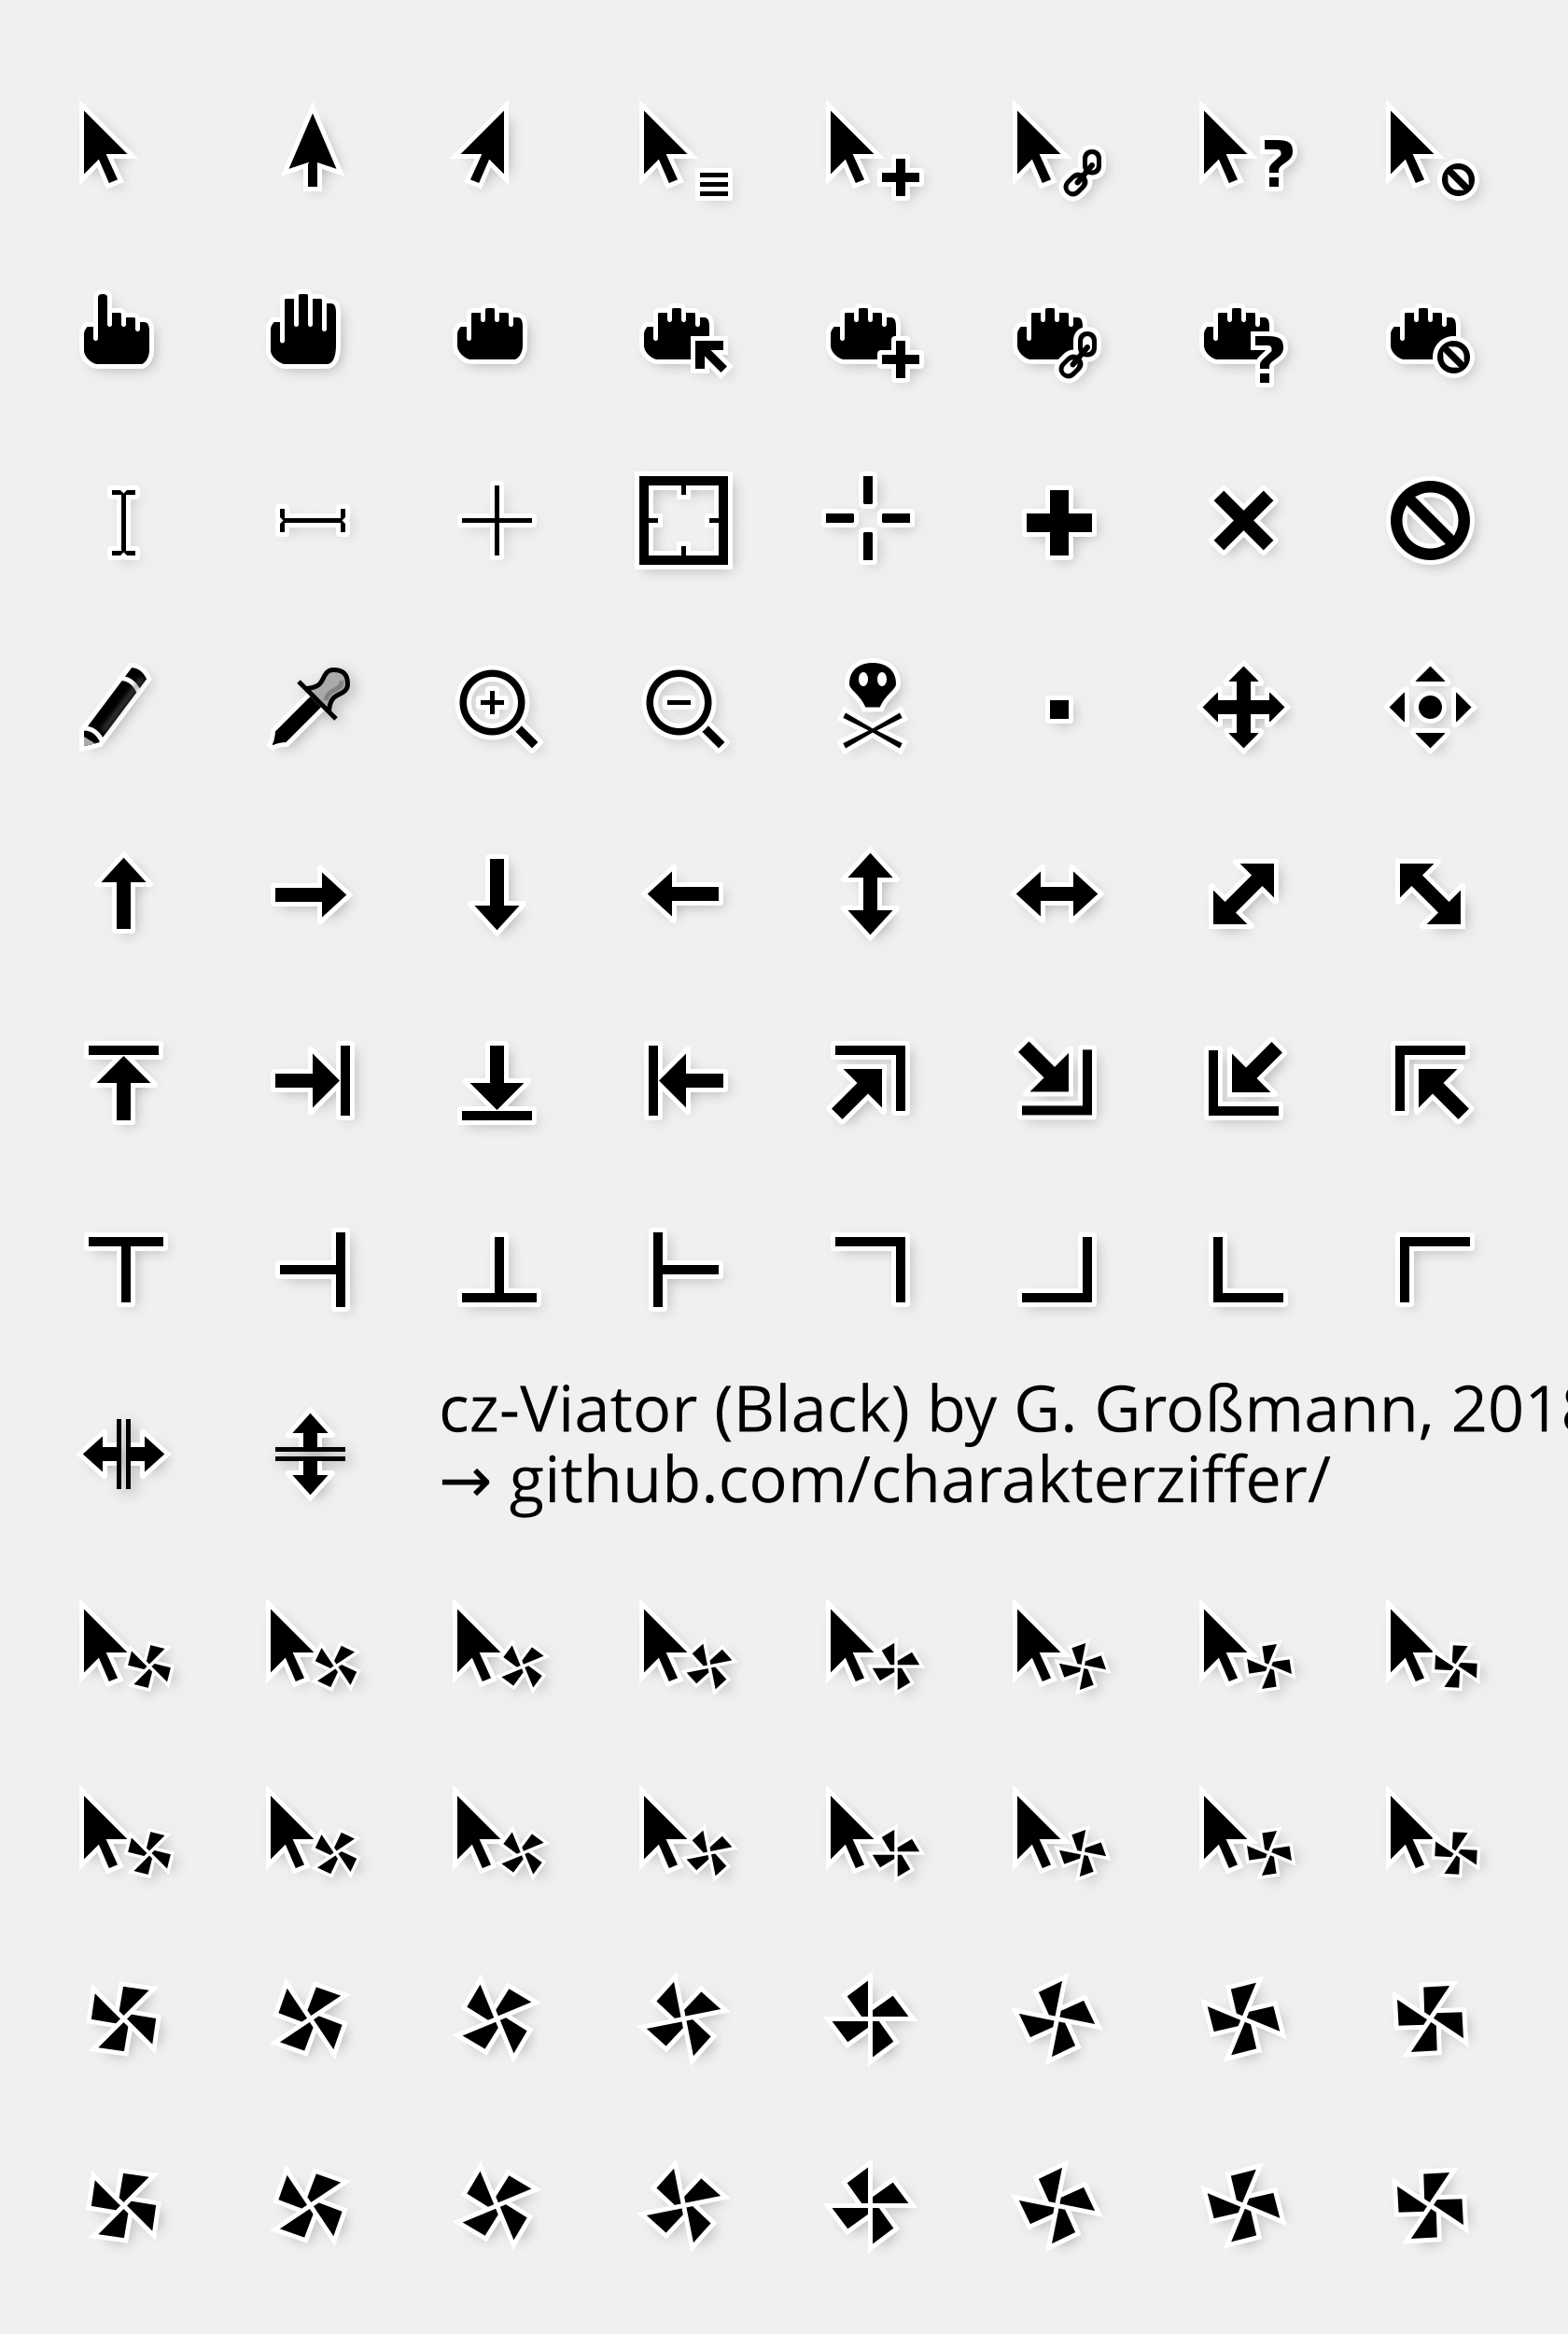
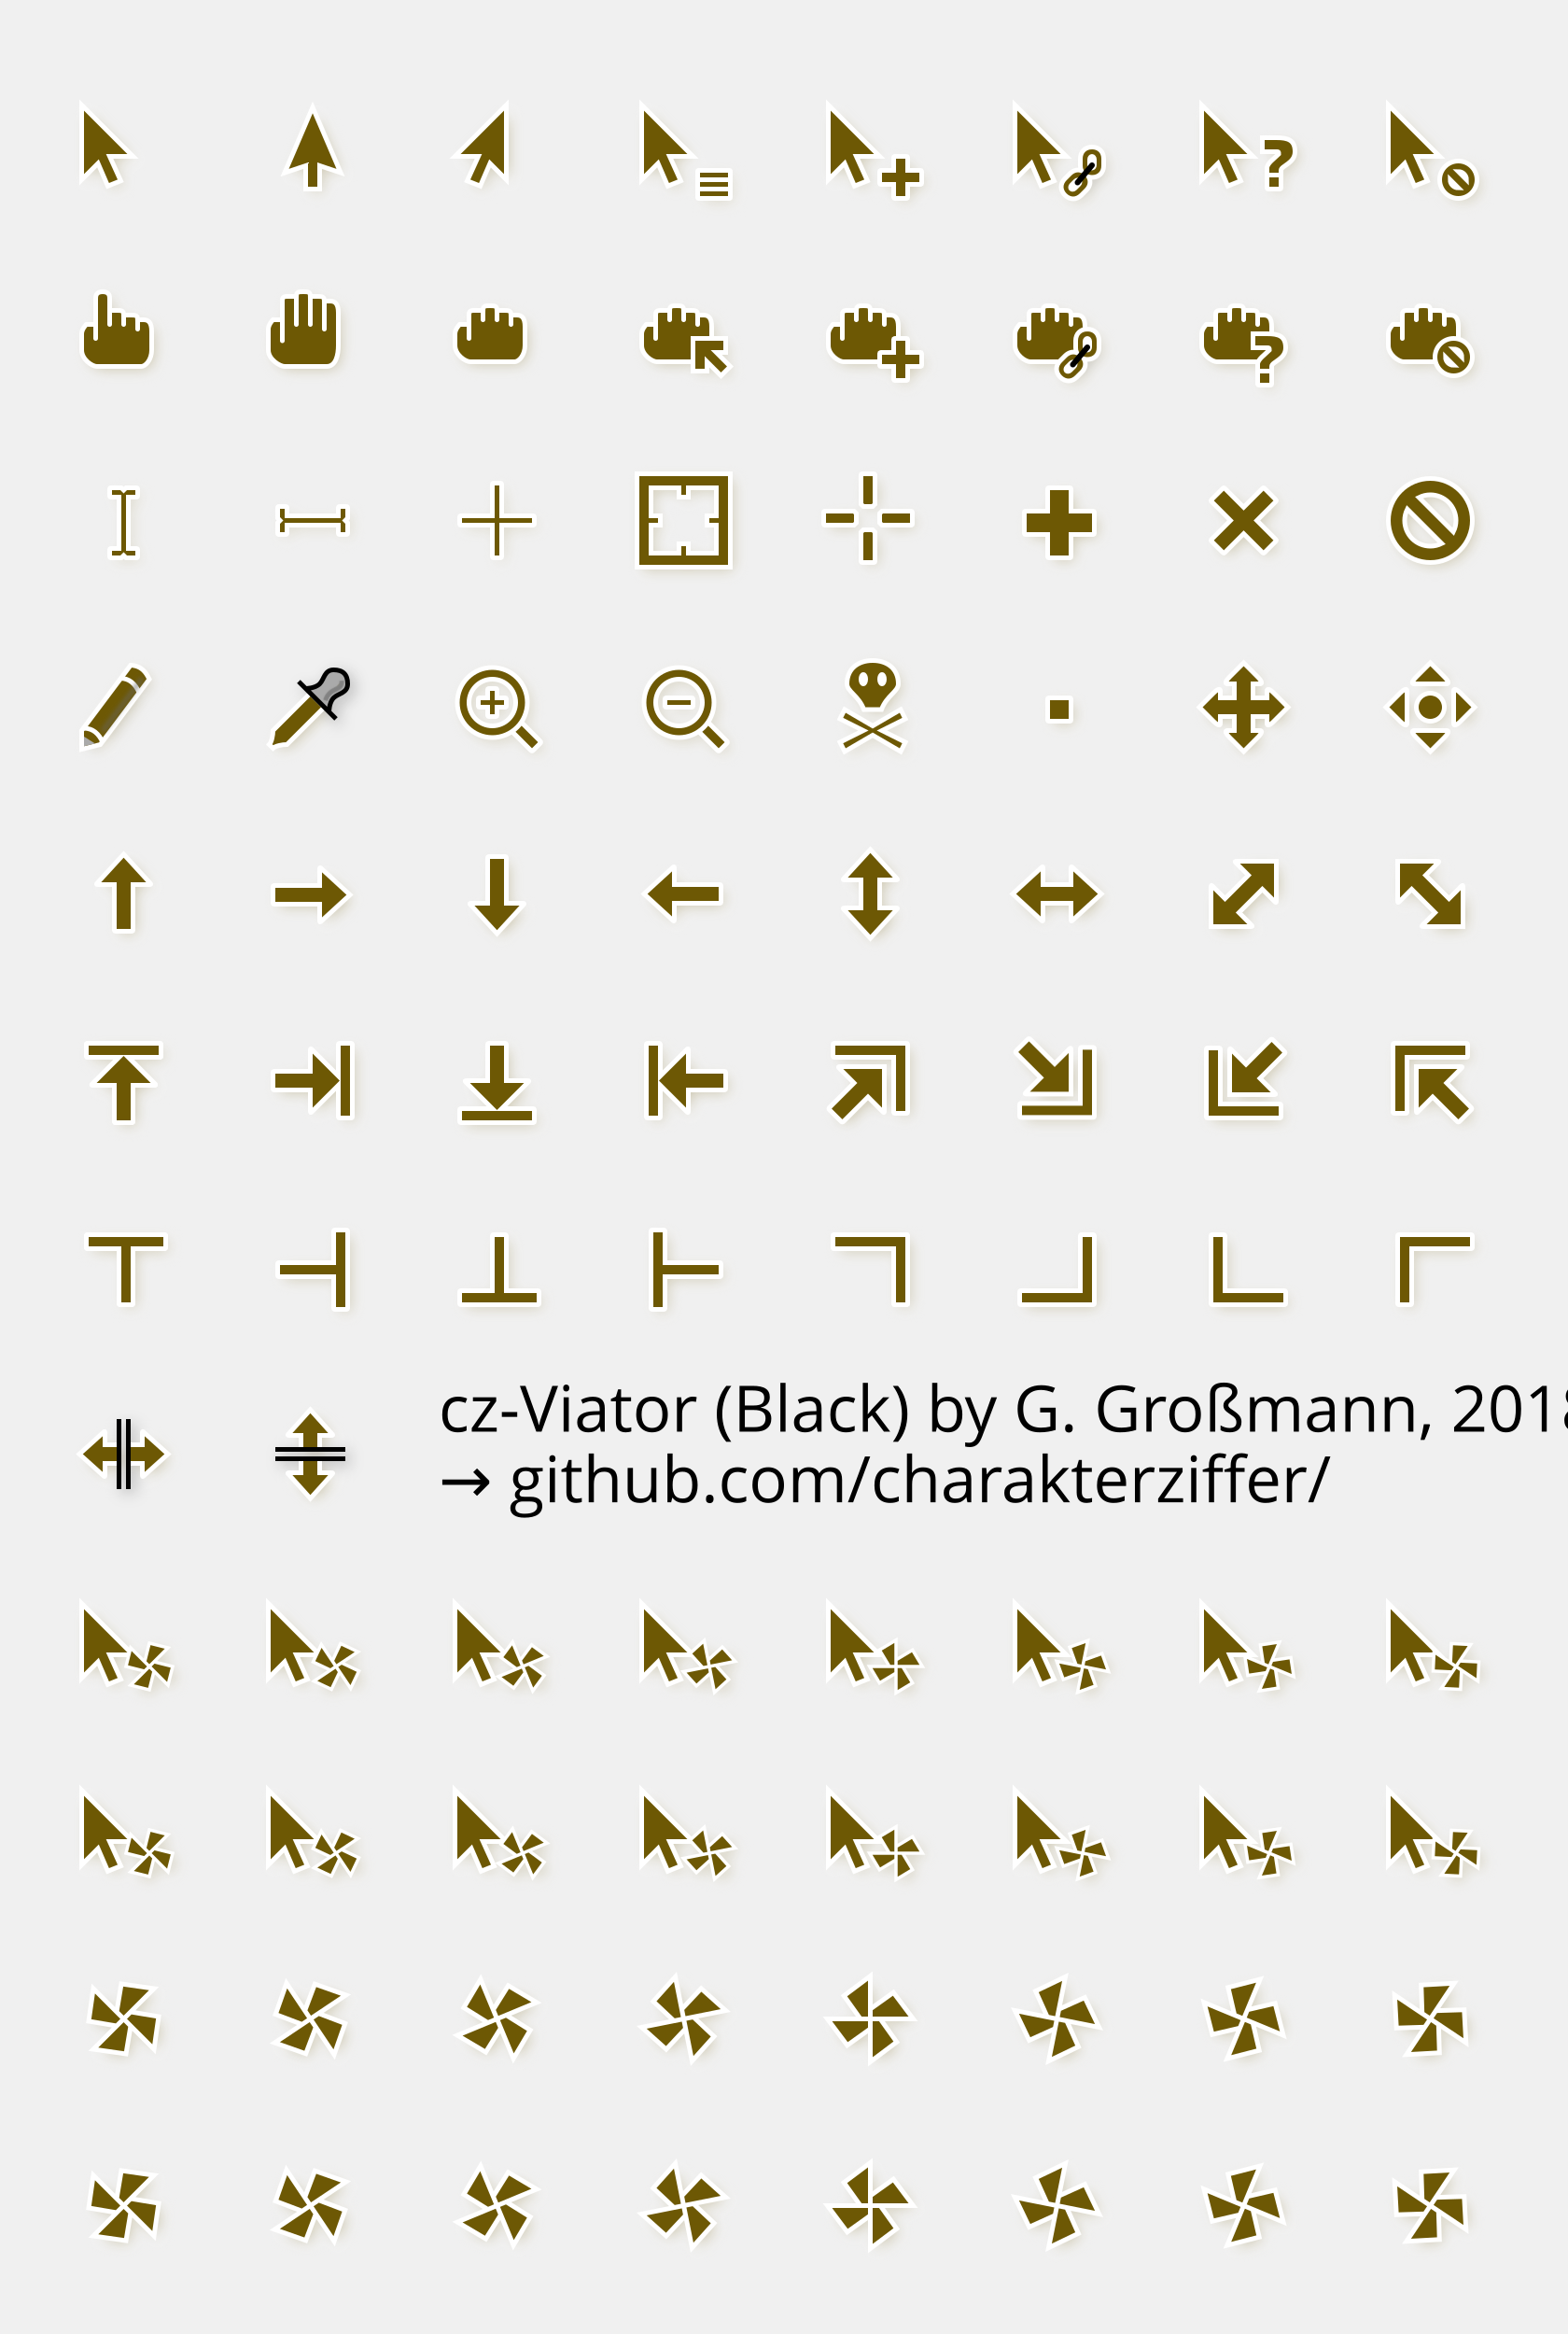
<svg xmlns="http://www.w3.org/2000/svg" xmlns:xlink="http://www.w3.org/1999/xlink" width="336" height="500" id="svg2" version="1.1">
  <defs id="defs4">
    <filter style="color-interpolation-filters:sRGB" id="shadow-blur" x="-0.012" width="1.024" y="-0.008" height="1.016">
      <feGaussianBlur stdDeviation="1.513" id="feGaussianBlur4499" />
    </filter>
    <filter style="color-interpolation-filters:sRGB" id="filter4484" x="-0.14" width="1.279" y="-0.105" height="1.21">
      <feGaussianBlur stdDeviation="0.495" id="feGaussianBlur4486" />
    </filter>
    <filter style="color-interpolation-filters:sRGB" id="filter4488" x="-0.132" width="1.264" y="-0.11" height="1.22">
      <feGaussianBlur stdDeviation="0.193" id="feGaussianBlur4490" />
    </filter>
  </defs>
  <g id="layer3" style="display:none;opacity:0.35;stroke:none" transform="translate(0,-80)">
    <rect style="fill:#cccc99" id="left_ptr" width="24" height="24" x="15" y="100" />
    <rect y="140" x="15" height="24" width="24" id="pointing_hand" style="fill:#99cccc" />
    <rect y="180" x="15" height="24" width="24" id="text" style="fill:#cccc99" />
    <rect y="220" x="15" height="24" width="24" id="pencil" style="fill:#99cccc" />
    <rect y="260" x="15" height="24" width="24" id="up-arrow" style="fill:#cccc99" />
    <rect y="300" x="15" height="24" width="24" id="n-resize" style="fill:#cccc99" />
    <rect y="340" x="15" height="24" width="24" id="top_tee" style="fill:#cccc99" />
    <rect y="380" x="15" height="24" width="24" id="col-resize" style="fill:#99cccc" />
    <rect y="420" x="15" height="24" width="24" id="progress-01" style="fill:#99cccc" />
    <rect y="460" x="15" height="24" width="24" id="progress-09" style="fill:#cc99cc" />
    <rect y="500" x="15" height="24" width="24" id="wait-01" style="fill:#cccc99" />
    <rect y="540" x="15" height="24" width="24" id="wait-09" style="fill:#cc99cc" />
    <rect y="100" x="55" height="24" width="24" id="center_ptr" style="fill:#cccc99" />
    <rect y="140" x="55" height="24" width="24" id="openhand" style="fill:#99cccc" />
    <rect y="180" x="55" height="24" width="24" id="vertical-text" style="fill:#cc99cc" />
    <rect y="220" x="55" height="24" width="24" id="color-picker" style="fill:#99cccc" />
    <rect y="260" x="55" height="24" width="24" id="right-arrow" style="fill:#cc99cc" />
    <rect y="300" x="55" height="24" width="24" id="e-resize" style="fill:#cc99cc" />
    <rect y="340" x="55" height="24" width="24" id="right_tee" style="fill:#cc99cc" />
    <rect y="380" x="55" height="24" width="24" id="row-resize" style="fill:#cc99cc" />
    <rect y="420" x="55" height="24" width="24" id="progress-02" style="fill:#cc99cc" />
    <rect y="460" x="55" height="24" width="24" id="progress-10" style="fill:#cc99cc" />
    <rect y="500" x="55" height="24" width="24" id="wait-02" style="fill:#cc99cc" />
    <rect y="540" x="55" height="24" width="24" id="wait-10" style="fill:#cc99cc" />
    <rect y="100" x="95" height="24" width="24" id="right_ptr" style="fill:#cccc99" />
    <rect y="140" x="95" height="24" width="24" id="closedhand" style="fill:#99cccc" />
    <rect y="180" x="95" height="24" width="24" id="crosshair" style="fill:#cccc99" />
    <rect y="220" x="95" height="24" width="24" id="zoom-in" style="fill:#cccc99" />
    <rect y="260" x="95" height="24" width="24" id="down-arrow" style="fill:#cc99cc" />
    <rect y="300" x="95" height="24" width="24" id="s-resize" style="fill:#cc99cc" />
    <rect y="340" x="95" height="24" width="24" id="bottom_tee" style="fill:#cc99cc" />
    <rect y="420" x="95" height="24" width="24" id="progress-03" style="fill:#cc99cc" />
    <rect y="460" x="95" height="24" width="24" id="progress-11" style="fill:#cc99cc" />
    <rect y="500" x="95" height="24" width="24" id="wait-03" style="fill:#cc99cc" />
    <rect y="540" x="95" height="24" width="24" id="wait-11" style="fill:#cc99cc" />
    <rect y="100" x="135" height="24" width="24" id="context-menu" style="fill:#cc99cc" />
    <rect y="140" x="135" height="24" width="24" id="dnd-move" style="fill:#cc99cc" />
    <rect y="180" x="135" height="24" width="24" id="dotbox" style="fill:#cccc99" />
    <rect y="220" x="135" height="24" width="24" id="zoom-out" style="fill:#cc99cc" />
    <rect y="260" x="135" height="24" width="24" id="left-arrow" style="fill:#cc99cc" />
    <rect y="300" x="135" height="24" width="24" id="w-resize" style="fill:#cc99cc" />
    <rect y="340" x="135" height="24" width="24" id="left_tee" style="fill:#cc99cc" />
    <rect y="420" x="135" height="24" width="24" id="progress-04" style="fill:#cc99cc" />
    <rect y="460" x="135" height="24" width="24" id="progress-12" style="fill:#cc99cc" />
    <rect y="500" x="135" height="24" width="24" id="wait-04" style="fill:#cc99cc" />
    <rect y="540" x="135" height="24" width="24" id="wait-12" style="fill:#cc99cc" />
    <rect y="100" x="175" height="24" width="24" id="copy" style="fill:#cc99cc" />
    <rect y="140" x="175" height="24" width="24" id="dnd-copy" style="fill:#cc99cc" />
    <rect y="180" x="175" height="24" width="24" id="cross" style="fill:#cccc99" />
    <rect y="220" x="175" height="24" width="24" id="pirate" style="fill:#cccc99" />
    <rect y="260" x="175" height="24" width="24" id="ns-resize" style="fill:#cccc99" />
    <rect y="300" x="175" height="24" width="24" id="ne-resize" style="fill:#cccc99" />
    <rect y="340" x="175" height="24" width="24" id="ur_angle" style="fill:#cccc99" />
    <rect y="420" x="175" height="24" width="24" id="progress-05" style="fill:#cc99cc" />
    <rect y="460" x="175" height="24" width="24" id="progress-13" style="fill:#cc99cc" />
    <rect y="500" x="175" height="24" width="24" id="wait-05" style="fill:#cc99cc" />
    <rect y="540" x="175" height="24" width="24" id="wait-13" style="fill:#cc99cc" />
    <rect y="100" x="215" height="24" width="24" id="link" style="fill:#99cccc" />
    <rect y="140" x="215" height="24" width="24" id="dnd-link" style="fill:#cc99cc" />
    <rect y="180" x="215" height="24" width="24" id="cell" style="fill:#cccc99" />
    <rect y="220" x="215" height="24" width="24" id="dot" style="fill:#cccc99" />
    <rect y="260" x="215" height="24" width="24" id="ew-resize" style="fill:#cc99cc" />
    <rect y="300" x="215" height="24" width="24" id="se-resize" style="fill:#cc99cc" />
    <rect y="340" x="215" height="24" width="24" id="lr_angle" style="fill:#cc99cc" />
    <rect y="420" x="215" height="24" width="24" id="progress-06" style="fill:#cc99cc" />
    <rect y="460" x="215" height="24" width="24" id="progress-14" style="fill:#cc99cc" />
    <rect y="500" x="215" height="24" width="24" id="wait-06" style="fill:#cc99cc" />
    <rect y="540" x="215" height="24" width="24" id="wait-14" style="fill:#cc99cc" />
    <rect y="100" x="255" height="24" width="24" id="help" style="fill:#cc99cc" />
    <rect y="140" x="255" height="24" width="24" id="dnd-ask" style="fill:#cc99cc" />
    <rect y="180" x="255" height="24" width="24" id="x-cursor" style="fill:#cccc99" />
    <rect y="220" x="255" height="24" width="24" id="move" style="fill:#cccc99" />
    <rect y="260" x="255" height="24" width="24" id="nesw-resize" style="fill:#cccc99" />
    <rect y="300" x="255" height="24" width="24" id="sw-resize" style="fill:#cc99cc" />
    <rect y="340" x="255" height="24" width="24" id="ll_angle" style="fill:#cc99cc" />
    <rect y="420" x="255" height="24" width="24" id="progress-07" style="fill:#cc99cc" />
    <rect y="460" x="255" height="24" width="24" id="progress-15" style="fill:#cc99cc" />
    <rect y="500" x="255" height="24" width="24" id="wait-07" style="fill:#cc99cc" />
    <rect y="540" x="255" height="24" width="24" id="wait-15" style="fill:#cc99cc" />
    <rect y="100" x="295" height="24" width="24" id="circle" style="fill:#cc99cc" />
    <rect y="140" x="295" height="24" width="24" id="dnd-no-drop" style="fill:#cc99cc" />
    <rect y="180" x="295" height="24" width="24" id="not-allowed" style="fill:#cccc99" />
    <rect y="220" x="295" height="24" width="24" id="all-scroll" style="fill:#cccc99" />
    <rect y="260" x="295" height="24" width="24" id="nwse-resize" style="fill:#cc99cc" />
    <rect y="300" x="295" height="24" width="24" id="nw-resize" style="fill:#cc99cc" />
    <rect y="340" x="295" height="24" width="24" id="ul_angle" style="fill:#cc99cc" />
    <rect y="420" x="295" height="24" width="24" id="progress-08" style="fill:#cc99cc" />
    <rect y="460" x="295" height="24" width="24" id="progress-16" style="fill:#cc99cc" />
    <rect y="500" x="295" height="24" width="24" id="wait-08" style="fill:#cc99cc" />
    <rect y="540" x="295" height="24" width="24" id="wait-16" style="fill:#cc99cc" />
  </g>
  <g id="layer2" style="opacity:0.3" transform="translate(0,-80)">
    <use transform="translate(1,-59)" style="filter:url(#shadow-blur)" x="0" y="0" xlink:href="#g4717" id="use4724" width="100%" height="100%" />
  </g>
  <g id="layer1" transform="translate(0,-140)" style="display:inline">
-     <g id="g4717" style="fill:#000;fill-opacity:1;stroke:#fff;stroke-opacity:1">
+     <g id="g4717" style="fill:#6d5804;fill-opacity:1;stroke:#fff;stroke-opacity:1">
      <path id="path4472" transform="translate(0,60)" d="m 306.5,182.5 a 9,9 0 0 0 -9,9 9,9 0 0 0 9,9 9,9 0 0 0 9,-9 9,9 0 0 0 -9,-9 z m 0,3.5 a 5.5,5.5 0 0 1 5.5,5.5 5.5,5.5 0 0 1 -0.572,2.428 l -7.359,-7.359 A 5.5,5.5 0 0 1 306.5,186 Z m -4.928,3.072 7.359,7.359 A 5.5,5.5 0 0 1 306.5,197 a 5.5,5.5 0 0 1 -5.5,-5.5 5.5,5.5 0 0 1 0.572,-2.428 z" />
      <use y="0" x="0" transform="translate(40,0)" height="100%" width="100%" id="use5721" xlink:href="#g5531-6" />
      <use y="0" x="0" height="100%" width="100%" id="use5723" transform="translate(80,0)" xlink:href="#g5531-6" />
      <use y="0" x="0" height="100%" width="100%" id="use5725" transform="translate(120,0)" xlink:href="#g5531-6" />
      <use y="0" x="0" height="100%" width="100%" id="use5727" transform="translate(160,0)" xlink:href="#g5531-6" />
      <use y="0" x="0" height="100%" width="100%" id="use5729" transform="translate(200,0)" xlink:href="#g5531-6" />
      <path id="path6399" d="m 24,244.5 2,0 0.5,0.5 0.5,-0.5 2,0 c 0.507,-0.011 0.5,0 0.5,0.5 l 0,1 c 0,0.5 0,0.5 -0.5,0.5 l -1.5,0 0,11 1.5,0 c 0.5,0 0.5,0 0.5,0.5 l 0,1 c 0,0.5 0,0.5 -0.5,0.5 l -2,0 -0.5,-0.5 -0.5,0.5 -2,0 c -0.5,0 -0.5,0 -0.5,-0.5 l 0,-1 c 0,-0.5 0,-0.5 0.5,-0.5 l 1.5,0 0,-11 -1.5,0 c -0.5,0 -0.5,0 -0.5,-0.5 l 0,-1 c 0,-0.5 0,-0.5 0.5,-0.5 z" />
      <path id="path6418" d="m 105.5,250.5 -6.5,0 c -0.5,0 -0.5,0 -0.5,0.5 l 0,1 c 0,0.5 0,0.5 0.5,0.5 l 6.5,0 0,6.5 c 0,0.5 0,0.5 0.5,0.5 l 1,0 c 0.5,0 0.5,0 0.5,-0.5 l 0,-6.5 6.5,0 c 0.5,0 0.5,0 0.5,-0.5 l 0,-1 c 0,-0.5 0,-0.5 -0.5,-0.5 l -6.5,0 0,-6.5 c 0,-0.5 0,-0.5 -0.5,-0.5 l -1,0 c -0.5,0 -0.5,0 -0.5,0.5 z" />
      <path id="path6459" d="m 136.5,241.5 0,20 20,0 0,-20 z m 3,3 6,0 0,2 2,0 0,-2 6,0 0,6 -2,0 0,2 2,0 0,6 -6,0 0,-2 -2,0 0,2 -6,0 0,-6 2,0 0,-2 -2,0 z" />
      <path id="path6511" d="m 185,241.5 c -0.5,0 -0.5,0 -0.5,0.5 l 0,6 0.5,0.5 2,0 0.5,-0.5 0,-6 c 0,-0.5 0,-0.5 -0.5,-0.5 z m -8,8 c -0.5,0 -0.5,0 -0.5,0.5 l 0,2 c 0,0.5 0,0.5 0.5,0.5 l 6,0 0.5,-0.5 0,-2 -0.5,-0.5 z m 12,0 -0.5,0.5 0,2 0.5,0.5 6,0 c 0.5,0 0.5,0 0.5,-0.5 l 0,-2 c 0,-0.5 0,-0.5 -0.5,-0.5 z m -4,4 -0.5,0.5 0,6 c 0,0.5 0,0.5 0.5,0.5 l 2,0 c 0.5,0 0.5,0 0.5,-0.5 l 0,-6 -0.5,-0.5 z" />
-       <path style="fill:#000;fill-opacity:1;stroke:#fff;stroke-width:1px;stroke-opacity:1" id="path6418-1" d="m 224.5,249.5 -4.5,0 c -0.5,0 -0.5,0 -0.5,0.5 l 0,4 c 0,0.5 0,0.5 0.5,0.5 l 4.5,0 0,4.5 c 0,0.5 0,0.5 0.5,0.5 l 4,0 c 0.5,0 0.5,0 0.5,-0.5 l 0,-4.5 4.5,0 c 0.5,0 0.5,0 0.5,-0.5 l 0,-4 c 0,-0.5 0,-0.5 -0.5,-0.5 l -4.5,0 0,-4.5 c 0,-0.5 0,-0.5 -0.5,-0.5 l -4,0 c -0.5,0 -0.5,0 -0.5,0.5 z" />
+       <path style="fill:#6d5804;fill-opacity:1;stroke:#fff;stroke-width:1px;stroke-opacity:1" id="path6418-1" d="m 224.5,249.5 -4.5,0 c -0.5,0 -0.5,0 -0.5,0.5 l 0,4 c 0,0.5 0,0.5 0.5,0.5 l 4.5,0 0,4.5 c 0,0.5 0,0.5 0.5,0.5 l 4,0 c 0.5,0 0.5,0 0.5,-0.5 l 0,-4.5 4.5,0 c 0.5,0 0.5,0 0.5,-0.5 l 0,-4 c 0,-0.5 0,-0.5 -0.5,-0.5 l -4.5,0 0,-4.5 c 0,-0.5 0,-0.5 -0.5,-0.5 l -4,0 c -0.5,0 -0.5,0 -0.5,0.5 z" />
      <path id="path6418-1-9" d="m 263.665,251.5 -3.899,3.899 c -0.354,0.354 -0.354,0.354 0,0.709 l 2.127,2.126 c 0.354,0.354 0.354,0.354 0.709,0 l 3.899,-3.898 3.899,3.899 c 0.354,0.354 0.354,0.354 0.709,0 l 2.127,-2.127 c 0.354,-0.354 0.354,-0.354 0,-0.709 l -3.899,-3.899 3.898,-3.899 c 0.354,-0.354 0.354,-0.354 0,-0.709 l -2.126,-2.127 c -0.354,-0.354 -0.354,-0.354 -0.709,0 l -3.899,3.899 -3.899,-3.899 c -0.354,-0.354 -0.354,-0.354 -0.709,0 l -2.127,2.127 c -0.354,0.354 -0.354,0.354 0,0.709 z" />
      <path id="path6769" d="m 25.5,407.5 -6.5,0 c -0.5,0 -0.5,0 -0.5,-0.5 l 0,-2 c 0,-0.5 0,-0.5 0.5,-0.5 l 16,0 c 0.5,0 0.5,0 0.5,0.5 l 0,2 c 0,0.5 0,0.5 -0.5,0.5 l -6.5,0 0,11.5 c 0,0.5 0,0.5 -0.5,0.5 l -2,0 c -0.5,0 -0.5,0 -0.5,-0.5 z" />
      <path id="path6915" d="m 19,363.5 c -0.5,0 -0.5,0 -0.5,0.5 l 0,2 c 0,0.5 0,0.5 0.5,0.5 l 6.5,0 -5.5,5.5 c -0.5,0.5 -0.5,0.5 0.5,0.5 l 4,0 0,7.5 c 0,0.5 0,0.5 0.5,0.5 l 3,0 c 0.5,0 0.5,0 0.5,-0.5 l 0,-7.5 4,2e-4 c 1,2e-4 1,2e-4 0.5,-0.5 l -5.5,-5.5 6.5,0 c 0.5,0 0.5,0 0.5,-0.5 l 0,-2 c 0,-0.5 0,-0.5 -0.5,-0.5 z" />
      <path id="path6915-7" d="m 179,363.5 c -0.5,0 -0.5,0 -0.5,0.5 l 0,2 c 0,0.5 0,0.5 0.5,0.5 l 12.5,0 0,11.5 c 0,0.5 0,0.5 0.5,0.5 l 2,0 c 0.5,0 0.5,0 0.5,-0.5 l 0,-14 c 0,-0.5 0,-0.5 -0.5,-0.5 l -15,0 z m 1.5,5 c -1,0 -1,0 -0.5,0.5 l 3,3 -5,5 c -0.5,0.5 -0.5,0.5 0,1 l 2,2 c 0.5,0.5 0.5,0.5 1,0 l 5,-5 3,3 c 0.5,0.5 0.5,0.5 0.5,-0.5 l 0,-9 -9,0 z" />
      <path id="path6915-7-2-2-7" d="m 265.5,324.5 c -1,0 -1,0 -0.5,0.5 l 2.5,2.5 -5,5 -2.5,-2.5 c -0.5,-0.5 -0.5,-0.5 -0.5,0.5 l 0,8 8,0 c 1,0 1,0 0.5,-0.5 l -2.5,-2.5 5,-5 2.5,2.5 c 0.5,0.5 0.5,0.5 0.5,-0.5 l 0,-8 z" />
      <path id="path6915-2" d="m 192,335 c 0.458,-0.5 0.5,-0.5 -0.5,-0.5 l -3,-4e-4 0,-6 3,4e-4 c 1,5e-4 0.958,5e-4 0.5,-0.5 l -5.5,-6 -5.5,6 c -0.459,0.5 -0.5,0.5 0.5,0.5 l 3,-4e-4 0,6 -3,4e-4 c -1,5e-4 -0.958,5e-4 -0.5,0.5 l 5.5,6 z" />
      <path id="path6915-2-7" d="m 28,339.5 c 0.5,0 0.5,0 0.5,-0.5 l -2e-4,-9.5 3,5e-4 c 1,5e-4 0.958,5e-4 0.5,-0.5 l -5.5,-6 -5.5,6 c -0.459,0.5 -0.5,0.5 0.5,0.5 l 3,-5e-4 3e-4,9.5 c 2e-4,0.5 2e-4,0.5 0.5,0.5 z" />
      <g id="g4801">
        <path d="m 22,447 -5,4.5 5,4.5 c 0.503,0.453 0.497,0.5 0.498,-0.5 l 0,-2 3,0 0,-4 -3,0 0,-2 C 22.5,446.5 22.5,446.5 22,447 Z m 8.498,0.5 0,2 -3,0 0,4 3,0 0,2 c -6e-4,1 0,0.954 0.5,0.5 L 36,451.5 31,447 c -0.5,-0.5 -0.5,-0.5 -0.501,0.5 z" id="path7305" />
        <path d="m 27.5,444 0,15 m -2,0 0,-15" id="path7274" style="fill-opacity:1;stroke:#010101;stroke-opacity:1" />
      </g>
      <path id="path7301-8-3" d="m 271.5,293.5 0,1.5 c 0,0.5 0.5,0.5 1.5,-0.5 l 3,-3 -3,-3 c -1,-1 -1.5,-1 -1.5,-0.5 l 0,1.5 -3,0 0,-3 1.5,0 c 0.5,0 0.5,-0.5 -0.5,-1.5 l -3,-3 -3,3 c -1,1 -1,1.5 -0.5,1.5 l 1.5,0 0,3 -3,0 0,-1.5 c 0,-0.5 -0.5,-0.5 -1.5,0.5 l -3,3 3,3 c 1,1 1.5,1 1.5,0.5 l 0,-1.5 3,0 0,3 -1.5,0 c -0.5,0 -0.5,0.5 0.5,1.5 l 3,3 3,-3 c 1,-1 1,-1.5 0.5,-1.5 l -1.5,0 0,-3 z" />
      <path id="path6418-1-6" d="m 225,289.5 c -0.5,0 -0.5,0 -0.5,0.5 l 0,4 c 0,0.5 0,0.5 0.5,0.5 l 4,0 c 0.5,0 0.5,0 0.5,-0.5 l 0,-4 c 0,-0.5 0,-0.5 -0.5,-0.5 z" />
      <path id="path7301-8-3-7" transform="translate(0,60)" d="m 306.5,222 -3,3 c -1,1 -1,1.5 -0.5,1.5 l 7,0 c 0.5,1e-4 0.5,-0.5 -0.5,-1.5 l -3,-3 z m -5.211,5.674 C 301.055,227.64 300.625,227.875 300,228.5 l -3,3 3,3 c 1,1 1.5,1 1.5,0.5 l 0,-7 c 0,-0.188 -0.07,-0.306 -0.211,-0.326 z m 10.422,0 C 311.57,227.694 311.5,227.812 311.5,228 l 0,7 c -10e-5,0.5 0.5,0.5 1.5,-0.5 l 3,-3 -3,-3 c -0.625,-0.625 -1.055,-0.86 -1.289,-0.826 z M 303,236.5 c -0.5,-1e-4 -0.5,0.5 0.5,1.5 l 3,3 3,-3 c 0.625,-0.625 0.86,-1.055 0.826,-1.289 C 310.306,236.57 310.188,236.5 310,236.5 l -7,0 z" />
      <g transform="translate(0.5,0.5)" id="g4985">
        <path d="m 110.5,293.5 4.5,4.5 c 0.5,0.5 0.5,0.5 0,1 l -1,1 c -0.5,0.5 -0.5,0.5 -1,0 l -4.5,-4.5 z" id="path4415" />
        <path d="m 105,282.5 c -4.142,0 -7.5,3.358 -7.5,7.5 0,4.142 3.358,7.5 7.5,7.5 4.142,0 7.5,-3.358 7.5,-7.5 0,-4.142 -3.358,-7.5 -7.5,-7.5 z m 0,2.5 c 2.761,0 5,2.239 5,5 0,2.761 -2.239,5 -5,5 -2.761,0 -5,-2.239 -5,-5 0,-2.761 2.239,-5 5,-5 z" id="path6418-3" />
      </g>
      <path id="path4439-9" d="m 28,282.5 c 2.344,0.134 3.255,1.496 4,3 l -10.5,14 -4,1 0,-4 z" />
      <path id="path4441-3" d="m 18,296 c 1.963,0.024 3.189,1.219 4,3" />
      <path id="path4441-3-2" d="m 25.784,285.298 c 1.963,0.024 3.189,1.219 4,3" />
      <path id="path4643" d="m 57.707,299.492 c 0.5,-0.5 0.793,-2 0.793,-3 l 8,-8 3,3 -8,8 c -1,0 -2.492,0.293 -3,0.793 z" />
      <path style="fill:#aaaaaa;stroke:#010101;stroke-opacity:1" id="path4645" d="m 64,286 8,8 -1.5,-1.5 c 0,0 0,-2 1,-3 1,-1 3,-1 3,-3 0,-2 -1,-3 -3,-3 -2,0 -2,2 -3,3 -1,1 -3,1 -3,1 z" />
      <path style="opacity:0.6;stroke:#666666;filter:url(#filter4488)" transform="matrix(0,-1,-1,0,358.3852,358.5032)" id="path4648" d="m 68.46,288.665 c 3,-1 1.875,-3.665 4.205,-3.498" />
      <path d="m 187,141.5 c -3.038,0 -5.5,1.686 -5.5,5 0,1.657 2.5,2.5 3.611,5.5 l 3.777,0 c 1.111,-3 3.611,-3.843 3.611,-5.5 0,-3.314 -2.462,-5 -5.5,-5 z m -2,3 a 0.5,1 0 0 1 0.5,1 0.5,1 0 0 1 -0.5,1 0.5,1 0 0 1 -0.5,-1 0.5,1 0 0 1 0.5,-1 z m 4,0 a 0.5,1 0 0 1 0.5,1 0.5,1 0 0 1 -0.5,1 0.5,1 0 0 1 -0.5,-1 0.5,1 0 0 1 0.5,-1 z m -8,7.5 -1,2 5,2.5 -5,2.5 1,2 6,-3.5 6,3.5 1,-2 -5,-2.5 5,-2.5 -1,-2 -6,3.5 -6,-3.5 z" transform="translate(0,140)" id="path5039" />
      <path id="path5079" d="m 25.88,178.741 -2.38,-5.241 5,0 -11,-11 0,16 3.5,-3.5 2.097,4.849 z" />
      <use y="0" x="0" height="100%" width="100%" transform="matrix(-1,0,0,1,126,0)" id="use5119" xlink:href="#path5079" />
      <path id="path5079-5" d="m 68.5,180.5 0,-5 4.5,1.5 -6,-14 -6,14 4.5,-1.5 0,5 z" />
      <path id="path4359" d="m 192,173.5 c -0.5,2e-4 -0.5,2e-4 -0.5,0.5 l 0,2.5 -2.5,0 c -0.5,4e-4 -0.5,4e-4 -0.5,0.5 l 0,2 c -2e-4,0.5 -2e-4,0.5 0.5,0.5 l 2.5,0 0,2.5 c 0,0.5 0,0.5 0.5,0.5 l 2,0 c 0.5,0 0.5,0 0.5,-0.5 l 0,-2.5 2.5,0 c 0.5,0 0.5,0 0.5,-0.5 l 0,-2 c 0,-0.5 0,-0.5 -0.5,-0.5 l -2.5,0 0,-2.5 c -2e-4,-0.5 -2e-4,-0.5 -0.5,-0.5 l -2,0 z" />
      <g id="g5610">
        <path d="m 270.5,169.5 0,3 3,0 c 0.5,0 0.5,0 0.5,0.5 -1,1 -2.5,2 -2.5,3 l -10e-5,4 c 0,0.5 0,0.5 0.5,0.5 l 2,0 c 0.5,0 0.5,0 0.5,-0.5 l 0,-3.5 c 0,-1 3,-1.5 3,-4 0,-2.5 -1.5,-3 -4,-3 z" id="path6418-1-6-7" />
        <path d="m 271.5,177.5 3,0" id="path4395" />
      </g>
      <g id="g5604" transform="translate(-0.999775,0)">
        <path d="m 235,171.5 c -1.5,0 -2.5,1 -2.5,2.5 l 0,1.5 c 0,0.376 0.064,0.72 0.182,1.025 -0.824,-0.257 -1.704,-0.036 -2.424,0.684 l -1.06,1.06 c -1.061,1.061 -1.061,2.474 0,3.535 1.061,1.061 2.474,1.061 3.535,0 l 1.061,-1.061 c 0.84,-0.84 1,-1.901 0.514,-2.834 0.218,0.052 0.446,0.09 0.693,0.09 1.5,0 2.5,-1 2.5,-2.5 l 0,-1.5 c 0,-1.5 -1,-2.5 -2.5,-2.5 z" id="path4505" />
        <path d="m 235,176 c -0.25,0 -0.5,-0.286 -0.5,-0.643 l 0,-1.214 c 0,-0.357 0.25,-0.643 0.5,-0.643 0.25,0 0.5,0.286 0.5,0.643 l 0,1.214 C 235.5,175.714 235.25,176 235,176 Z" id="path4508" />
        <path d="m 230.616,179.645 0.858,-0.858 c 0.252,-0.253 0.637,-0.279 0.808,-0.101 0.177,0.177 0.15,0.562 -0.101,0.808 l -0.858,0.858 c -0.253,0.253 -0.637,0.279 -0.811,0.102 -0.174,-0.177 -0.147,-0.562 0.104,-0.809 z" id="path4508-6" />
        <path style="stroke:#000;stroke-width:1.2;stroke-linecap:round" d="m 235,175.4 -3.1,3.7" id="path4393" />
      </g>
      <g id="g5614" transform="matrix(0,-1,1,0,134,491)">
        <path d="m 312.5,174.5 c -2.209,0 -4,1.791 -4,4 0,2.209 1.791,4 4,4 2.209,0 4,-1.791 4,-4 0,-2.209 -1.791,-4 -4,-4 z" id="path4556-6" />
        <path d="m 312.5,36.75 a 1.75,1.75 0 0 0 -1.75,1.75 l 1.75,-1.75 z m 1.75,1.75 -1.75,1.75 a 1.75,1.75 0 0 0 1.75,-1.75 z" transform="translate(0,140)" id="path4564-2" />
      </g>
      <path id="path4359-9" d="m 149.889,176.5 c -0.389,0 -0.389,0 -0.389,0.333 l 0,5.333 c 0,0.333 0,0.333 0.389,0.333 l 6.222,0 c 0.389,0 0.389,0 0.389,-0.333 l 0,-5.333 c -1e-4,-0.333 -1e-4,-0.333 -0.389,-0.333 z" />
      <path id="path4625" d="m 149.889,178.5 6.222,0" />
      <path id="path4627" d="m 149.889,180.5 6.222,0" />
      <path id="path5470" d="m 148.5,212.5 0,7 3,0 0,-2 3,3 2,-2 -3,-3 2,0 0,-3 z" />
      <path id="path4727-9-3" d="m 17.5,215 c 0,2 2.25,3.5 3.25,3.5 l 9.5,0 c 1,0 2.25,-1.5 2.25,-3.5 l 0,-4 c 0,-2 -0.75,-2.5 -1.75,-2.5 l -1.25,0 c 0,-1 -0.5,-1 -1.5,-1 l -1.5,0 c 0,-1 -0.5,-1 -1.5,-1 l -1.5,0 0,-2.5 c 0,-0.5 0,-1.5 -1.5,-1.5 -1.5,0 -1.5,1.029 -1.5,1.5 l 0,5.5 -2,0 c 0,0 -1,1 -1,2 z" />
      <path id="path4729-2-1" d="m 23.5,206.5 0,3" style="stroke-linecap:round" />
      <path id="path4731-2-9" d="m 26.5,207.5 0,2" style="stroke-linecap:round" />
      <path id="path4733-8-4" d="m 29.5,208.5 0,2" style="stroke-linecap:round" />
      <path id="path4729-5-9-7" d="m 20.5,209.5 0,3" style="stroke-linecap:round" />
      <g id="g5531" transform="translate(0,1)">
        <path d="m 57.5,214 c 0,2 2.5,3.5 3.5,3.5 l 9,0 c 2,0 2.5,-2.5 2.5,-4.5 l 0,-7 c 0,-2 -0.75,-2.5 -1.75,-2.5 l -1.25,0 c 0,-1 -0.5,-1 -1.5,-1 l -1.5,0 c 0,-1 -0.5,-1 -1.5,-1 -1,0 -1.5,0 -1.5,1 l -2,0 c -1,0 -1,0.529 -1,1 l 0,4 -2,0 c 0,0 -1,1 -1,2 z" id="path4727-9-8" />
        <path d="m 63.5,202.5 0,6" id="path4729-2-4" style="stroke-linecap:round" />
        <path d="m 66.5,202.5 0,6" id="path4731-2-5" style="stroke-linecap:round" />
        <path d="m 69.5,203.5 0,6" id="path4733-8-0" style="stroke-linecap:round" />
        <path d="m 60.5,207.5 0,4.5" id="path4729-5-9-3" style="stroke-linecap:round" />
      </g>
      <use y="0" x="0" height="100%" width="100%" transform="translate(-1,38)" id="use5619" xlink:href="#g5614" />
      <use y="0" x="0" height="100%" width="100%" transform="translate(-2,42)" id="use5621" xlink:href="#g5610" />
      <use y="0" x="0" height="100%" width="100%" transform="translate(-1.000225,39)" id="use5623" xlink:href="#g5604" />
      <use y="0" x="0" height="100%" width="100%" transform="translate(0,39)" id="use5625" xlink:href="#path4359" />
      <use y="0" x="0" height="100%" width="100%" transform="translate(120,0)" id="use5649" xlink:href="#path5079" />
      <use y="0" x="0" height="100%" width="100%" id="use5651" transform="translate(160,0)" xlink:href="#path5079" />
      <use y="0" x="0" height="100%" width="100%" id="use5653" transform="translate(200,0)" xlink:href="#path5079" />
      <use y="0" x="0" height="100%" width="100%" id="use5655" transform="translate(240,0)" xlink:href="#path5079" />
      <use y="0" x="0" height="100%" width="100%" id="use5657" transform="translate(280,0)" xlink:href="#path5079" />
      <g transform="translate(40,0)" id="g5531-6">
        <path d="m 57.5,214 c 0,2 2.25,3.5 3.25,3.5 l 9.5,0 c 1,0 2.25,-1.5 2.25,-3.5 l 0,-4 c 0,-2 -0.75,-2.5 -1.75,-2.5 l -1.25,0 c 0,-1 -0.5,-1 -1.5,-1 l -1.5,0 c 0,-1 -0.5,-1 -1.5,-1 -1,0 -1.5,0 -1.5,1 l -2,0 c -1,0 -1,0.529 -1,1 l 0,2 -2,0 c 0,0 -1,1 -1,2 z" id="path4727-9-8-1" />
        <path d="m 63.5,206.5 0,2" id="path4729-2-4-0" style="stroke-linecap:round" />
        <path d="m 66.5,206.5 0,2" id="path4731-2-5-6" style="stroke-linecap:round" />
        <path d="m 69.5,207.5 0,2" id="path4733-8-0-3" style="stroke-linecap:round" />
        <path d="m 60.5,209.5 0,3" id="path4729-5-9-3-2" style="stroke-linecap:round" />
      </g>
      <use y="0" x="0" transform="matrix(0,-1,1,0,-185,278)" height="100%" width="100%" id="use4714" xlink:href="#path6399" />
      <use y="0" x="0" height="100%" width="100%" transform="matrix(0,1,-1,0,398,305.1984)" id="use4716" xlink:href="#path6915-2-7" />
      <use y="0" x="0" height="100%" width="100%" transform="matrix(-1,0,0,-1,133,663)" id="use4716-3" xlink:href="#path6915-2-7" />
      <use y="0" x="0" height="100%" width="100%" transform="matrix(0,-1,1,0,-185,358)" id="use4716-6" xlink:href="#path6915-2-7" />
      <use y="0" x="0" height="100%" width="100%" id="use4743" xlink:href="#path6915" />
      <use y="0" x="0" height="100%" width="100%" id="use4745" xlink:href="#path6769" />
      <use y="0" x="0" transform="matrix(0,1,-1,0,439,345)" height="100%" width="100%" id="use4743-7" xlink:href="#path6915" />
      <use y="0" x="0" transform="matrix(0,1,-1,0,479,385)" height="100%" width="100%" id="use4745-5" xlink:href="#path6769" />
      <use y="0" x="0" transform="matrix(-1,0,0,-1,133,744)" height="100%" width="100%" id="use4743-7-3" xlink:href="#path6915" />
      <use y="0" x="0" transform="matrix(-1,0,0,-1,134,824)" height="100%" width="100%" id="use4745-5-5" xlink:href="#path6769" />
      <use y="0" x="0" transform="matrix(0,-1,1,0,-225,398)" height="100%" width="100%" id="use4743-7-3-6" xlink:href="#path6915" />
      <use y="0" x="0" transform="matrix(0,-1,1,0,-265,439)" height="100%" width="100%" id="use4745-5-5-2" xlink:href="#path6769" />
      <use y="0" x="0" height="100%" width="100%" transform="matrix(0,-1,1,0,-385,478)" id="use4805" xlink:href="#g4801" />
      <use y="0" x="0" height="100%" width="100%" transform="matrix(1,0,0,-1,40,742.8748)" id="use4807" xlink:href="#path6915-7" />
      <path d="m 194.5,405 c 0,-0.5 0,-0.5 -0.5,-0.5 l -15,0 c -0.5,0 -0.5,0 -0.5,0.5 l 0,2 c 0,0.5 0,0.5 0.5,0.5 l 12.5,0 0,11.5 c 0,0.5 0,0.5 0.5,0.5 l 2,0 c 0.5,0 0.5,0 0.5,-0.5 z" id="use4809" />
      <use y="0" x="0" height="100%" width="100%" transform="matrix(-1,0,0,-1,453,743)" id="use4807-1" xlink:href="#path6915-7" />
      <use y="0" x="0" height="100%" width="100%" transform="matrix(-1,0,0,1,493,0)" id="use4807-1-7" xlink:href="#path6915-7" />
      <use y="0" x="0" height="100%" width="100%" id="use4849" xlink:href="#use4809" />
      <use y="0" x="0" transform="matrix(1,0,0,-1,40,824)" height="100%" width="100%" id="use4849-0" xlink:href="#use4809" />
      <use y="0" x="0" transform="matrix(-1,0,0,-1,454,824)" height="100%" width="100%" id="use4849-0-9" xlink:href="#use4809" />
      <use y="0" x="0" transform="matrix(-1,0,0,1,494,0)" height="100%" width="100%" id="use4849-0-9-3" xlink:href="#use4809" />
      <use y="0" x="0" height="100%" width="100%" transform="matrix(0,-1,1,0,-105,518)" id="use4896" xlink:href="#path6915-2" />
      <use y="0" x="0" height="100%" width="100%" transform="matrix(0,-1,1,0,-25,598)" id="use4898" xlink:href="#path6915-7-2-2-7" />
      <path id="path6418-3-2" d="m 105,287.5 c -0.5,0 -0.5,0 -0.5,0.5 l 0,1.5 -1.5,0 c -0.5,0 -0.5,0 -0.5,0.5 l 0,1 c 0,0.5 0,0.5 0.5,0.5 l 1.5,0 0,1.5 c 0,0.5 0,0.5 0.5,0.5 l 1,0 c 0.5,0 0.5,0 0.5,-0.5 l 0,-1.5 1.5,0 c 0.5,0 0.5,0 0.5,-0.5 l 0,-1 c 0,-0.5 0,-0.5 -0.5,-0.5 l -1.5,0 0,-1.5 c 0,-0.5 0,-0.5 -0.5,-0.5 z" />
      <use y="0" x="0" height="100%" width="100%" transform="translate(40,0)" id="use4989" xlink:href="#g4985" />
      <path id="path6418-3-2-6" d="m 143,289.5 c -0.5,0 -0.5,0 -0.5,0.5 l 0,1 c 0,0.5 0,0.5 0.5,0.5 l 5,0 c 0.5,0 0.5,0 0.5,-0.5 l 0,-1 c 0,-0.5 0,-0.5 -0.5,-0.5 z" />
      <circle r="3" cy="291.5" cx="306.5" id="path4504" />
      <path id="use5649-2-4" d="m 23.5,494.5 5,0 -11,-11 0,16 3.5,-3.5 2.097,4.85 2.783,-1.109 z" />
-       <g id="g4519" transform="translate(0,0.9995663)" style="fill:#000;fill-opacity:1;stroke:#fff;stroke-opacity:1">
+       <g id="g4519" transform="translate(0,0.9995663)" style="fill:#6d5804;fill-opacity:1;stroke:#fff;stroke-opacity:1">
        <path id="path4224" d="m 33,578 1,-7 -6,-1 -8,8 7,1 1,-6 -8,-8 -1,7 6,1 8,-8 -7,-1 -1,6 z" />
      </g>
      <use height="100%" width="100%" transform="translate(280,0)" id="use4344" xlink:href="#use5649-2-4" y="0" x="0" />
      <use height="100%" width="100%" id="use4346" transform="translate(40,0)" xlink:href="#use5649-2-4" y="0" x="0" />
      <use height="100%" width="100%" id="use4348" transform="translate(80,0)" xlink:href="#use5649-2-4" y="0" x="0" />
      <use height="100%" width="100%" id="use4350" transform="translate(120,0)" xlink:href="#use5649-2-4" y="0" x="0" />
      <use height="100%" width="100%" id="use4352" transform="translate(160,0)" xlink:href="#use5649-2-4" y="0" x="0" />
      <use height="100%" width="100%" id="use4354" transform="translate(200,0)" xlink:href="#use5649-2-4" y="0" x="0" />
      <use height="100%" width="100%" id="use4356" transform="translate(240,0)" xlink:href="#use5649-2-4" y="0" x="0" />
      <use height="100%" width="100%" transform="translate(280,40)" id="use4344-2" xlink:href="#use5649-2-4" y="0" x="0" />
      <use height="100%" width="100%" id="use4346-9" transform="translate(40,40)" xlink:href="#use5649-2-4" y="0" x="0" />
      <use height="100%" width="100%" id="use4348-1" transform="translate(80,40)" xlink:href="#use5649-2-4" y="0" x="0" />
      <use height="100%" width="100%" id="use4350-2" transform="translate(120,40)" xlink:href="#use5649-2-4" y="0" x="0" />
      <use height="100%" width="100%" id="use4352-7" transform="translate(160,40)" xlink:href="#use5649-2-4" y="0" x="0" />
      <use height="100%" width="100%" id="use4354-0" transform="translate(200,40)" xlink:href="#use5649-2-4" y="0" x="0" />
      <use height="100%" width="100%" id="use4356-9" transform="translate(240,40)" xlink:href="#use5649-2-4" y="0" x="0" />
      <use height="100%" width="100%" id="use4346-9-3" transform="translate(0,40)" xlink:href="#use5649-2-4" y="0" x="0" />
      <path d="m 31,496 1,-4 4,1 -5,5 -4,-1 1,-4 5,5 -1,4 -4,-1 5,-5 4,1 -1,4 z" id="path4262" style="stroke-width:0.7;stroke-miterlimit:4.001;stroke-dasharray:none" />
      <use height="100%" width="100%" transform="matrix(-0.9807853,0.1950903,-0.1950903,-0.9807853,444.1799,1128.829)" id="use4630" xlink:href="#g4519" y="0" x="0" />
      <use height="100%" width="100%" id="use4632" transform="matrix(0.9807853,0.1950903,-0.1950903,0.9807853,152.1983,5.830525)" xlink:href="#g4519" y="0" x="0" />
      <use height="100%" width="100%" id="use4634" transform="matrix(0.9238795,0.3826834,-0.3826834,0.9238795,301.1033,33.43782)" xlink:href="#g4519" y="0" x="0" />
      <use height="100%" width="100%" id="use4636" transform="matrix(0.8314696,0.5555702,-0.5555702,0.8314696,442.5298,81.76096)" xlink:href="#g4519" y="0" x="0" />
      <use height="100%" width="100%" id="use4638" transform="matrix(0.7071068,0.7071068,-0.7071068,0.7071068,572.58,148.9429)" xlink:href="#g4519" y="0" x="0" />
      <use height="100%" width="100%" id="use4640" transform="matrix(0.5555702,0.8314696,-0.8314696,0.5555702,687.7934,232.4019)" xlink:href="#g4519" y="0" x="0" />
      <use height="100%" width="100%" id="use4642" transform="matrix(-0.9238795,0.3826834,-0.3826834,-0.9238795,510.0689,1091.279)" xlink:href="#g4519" y="0" x="0" />
      <use height="100%" width="100%" transform="matrix(0.9807853,-0.1950903,0.1950903,0.9807853,168.8201,56.17036)" id="use4630-3" xlink:href="#g4519" y="0" x="0" />
      <use height="100%" width="100%" id="use4632-7" transform="matrix(-0.1950903,0.9807853,-0.9807853,-0.1950903,633.169,698.1978)" xlink:href="#g4519" y="0" x="0" />
      <use height="100%" width="100%" id="use4634-5" transform="matrix(-0.9238795,-0.3826834,0.3826834,-0.9238795,-88.10331,1151.561)" xlink:href="#g4519" y="0" x="0" />
      <use height="100%" width="100%" id="use4636-9" transform="matrix(-0.8314696,-0.5555702,0.5555702,-0.8314696,-149.5298,1103.238)" xlink:href="#g4519" y="0" x="0" />
      <use height="100%" width="100%" id="use4638-2" transform="matrix(-0.7071068,-0.7071068,0.7071068,-0.7071068,-199.58,1036.056)" xlink:href="#g4519" y="0" x="0" />
      <use height="100%" width="100%" id="use4640-2" transform="matrix(-0.5555702,-0.8314696,0.8314696,-0.5555702,-234.7934,952.5973)" xlink:href="#g4519" y="0" x="0" />
      <use height="100%" width="100%" id="use4642-8" transform="matrix(0.9238795,-0.3826834,0.3826834,0.9238795,22.93108,93.72009)" xlink:href="#g4519" y="0" x="0" />
      <use height="100%" width="100%" id="use4632-7-9" transform="matrix(0,1,-1,0,599,586)" xlink:href="#g4519" y="0" x="0" />
      <use transform="matrix(0.1950903,0.9807853,-0.9807853,0.1950903,793.207,368.6547)" height="100%" width="100%" id="use4330" xlink:href="#path4262" y="0" x="0" />
      <use height="100%" width="100%" id="use4332" transform="matrix(0.9807853,0.1950903,-0.1950903,0.9807853,137.5747,3.30682)" xlink:href="#path4262" y="0" x="0" />
      <use height="100%" width="100%" id="use4334" transform="matrix(0.9238795,0.3826834,-0.3826834,0.9238795,272.6294,25.58598)" xlink:href="#path4262" y="0" x="0" />
      <use height="100%" width="100%" id="use4336" transform="matrix(0.8314696,0.5555702,-0.5555702,0.8314696,401.5112,65.98131)" xlink:href="#path4262" y="0" x="0" />
      <use height="100%" width="100%" id="use4338" transform="matrix(0.7071068,0.7071068,-0.7071068,0.7071068,520.8044,122.9404)" xlink:href="#path4262" y="0" x="0" />
      <use height="100%" width="100%" id="use4340" transform="matrix(0.5555702,0.8314696,-0.8314696,0.5555702,627.4618,194.2745)" xlink:href="#path4262" y="0" x="0" />
      <use height="100%" width="100%" id="use4342" transform="matrix(0.3826834,0.9238795,-0.9238795,0.3826834,718.9219,277.242)" xlink:href="#path4262" y="0" x="0" />
      <use transform="matrix(0.1950903,0.9807853,-0.9807853,0.1950903,793.207,408.6547)" height="100%" width="100%" id="use4330-6" xlink:href="#path4262" y="0" x="0" />
      <use height="100%" width="100%" id="use4332-7" transform="matrix(0.9807853,0.1950903,-0.1950903,0.9807853,137.5747,43.30682)" xlink:href="#path4262" y="0" x="0" />
      <use height="100%" width="100%" id="use4334-5" transform="matrix(0.9238795,0.3826834,-0.3826834,0.9238795,272.6294,65.58598)" xlink:href="#path4262" y="0" x="0" />
      <use height="100%" width="100%" id="use4336-3" transform="matrix(0.8314696,0.5555702,-0.5555702,0.8314696,401.5112,105.9813)" xlink:href="#path4262" y="0" x="0" />
      <use height="100%" width="100%" id="use4338-5" transform="matrix(0.7071068,0.7071068,-0.7071068,0.7071068,520.8044,162.9404)" xlink:href="#path4262" y="0" x="0" />
      <use height="100%" width="100%" id="use4340-6" transform="matrix(0.5555702,0.8314696,-0.8314696,0.5555702,627.4618,234.2745)" xlink:href="#path4262" y="0" x="0" />
      <use height="100%" width="100%" id="use4342-2" transform="matrix(0.3826834,0.9238795,-0.9238795,0.3826834,718.9219,317.242)" xlink:href="#path4262" y="0" x="0" />
      <use height="100%" width="100%" id="use4332-7-9" transform="translate(-4e-6,40)" xlink:href="#path4262" y="0" x="0" />
      <path style="opacity:1;fill-opacity:1;fill-rule:evenodd;stroke:#aaaaaa;stroke-opacity:1" d="m 18.5,299.225 0,-0.525 0.6,0.375 z" id="path4397" />
      <path style="opacity:0.6;stroke:#666666;filter:url(#filter4484)" id="path4445-6" d="m 22,296.639 8.498,-11.289" />
    </g>
    <text xml:space="preserve" style="font-size:13.75px;line-height:110%" x="94" y="446.7" id="text4394">
      <tspan id="tspan4396" x="94" y="446.7" style="font-style:normal;font-weight:normal;font-family:'Source Sans Pro', 'Open Sans', Segoe, sans-serif;-inkscape-font-specification:'Source Sans Pro, Open Sans, Segoe, sans-serif'">cz-Viator (Black) by G. Großmann, 2018</tspan>
      <tspan x="94" y="461.825" id="tspan4398" style="font-style:normal;font-weight:normal;font-family:'Source Sans Pro', 'Open Sans', Segoe, sans-serif;-inkscape-font-specification:'Source Sans Pro, Open Sans, Segoe, sans-serif'">→ github.com/charakterziffer/</tspan>
    </text>
  </g>
</svg>
